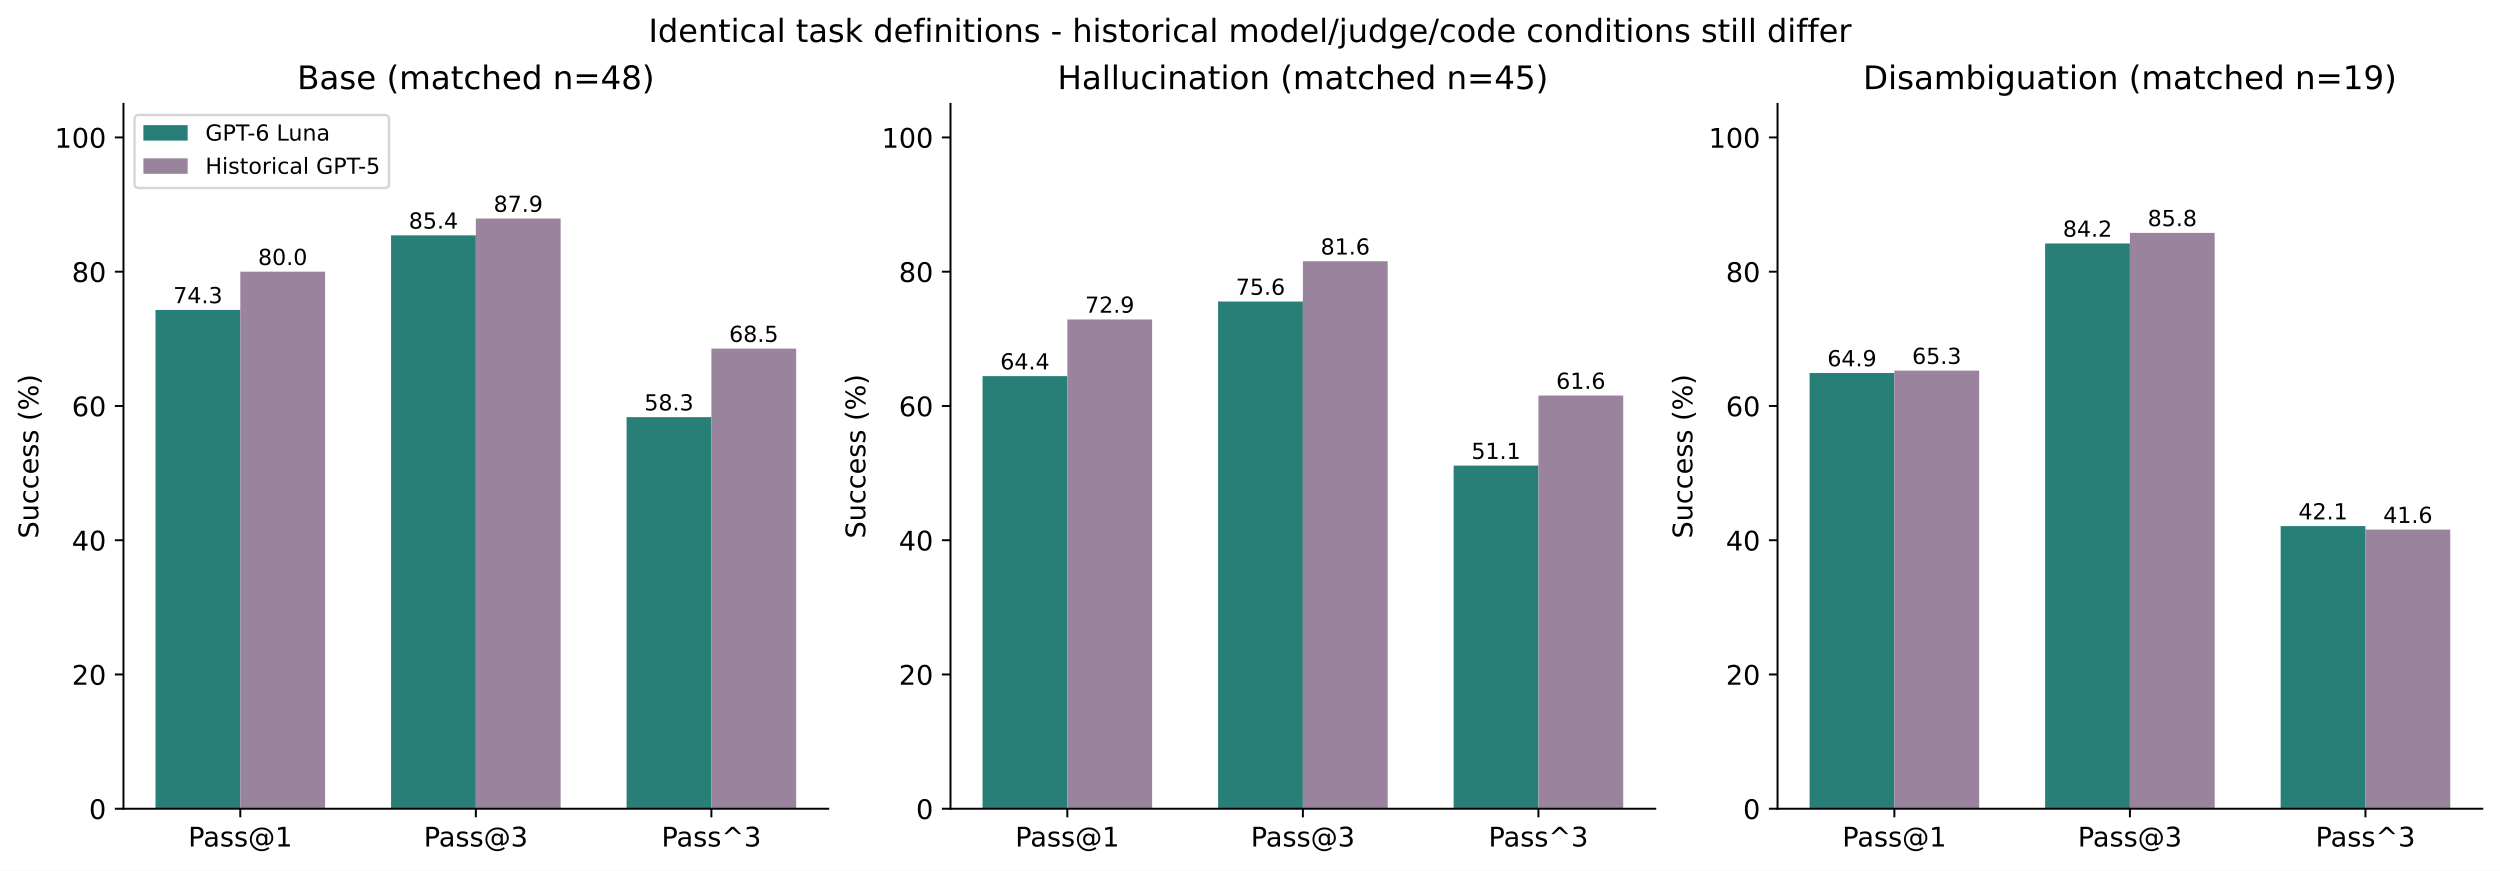
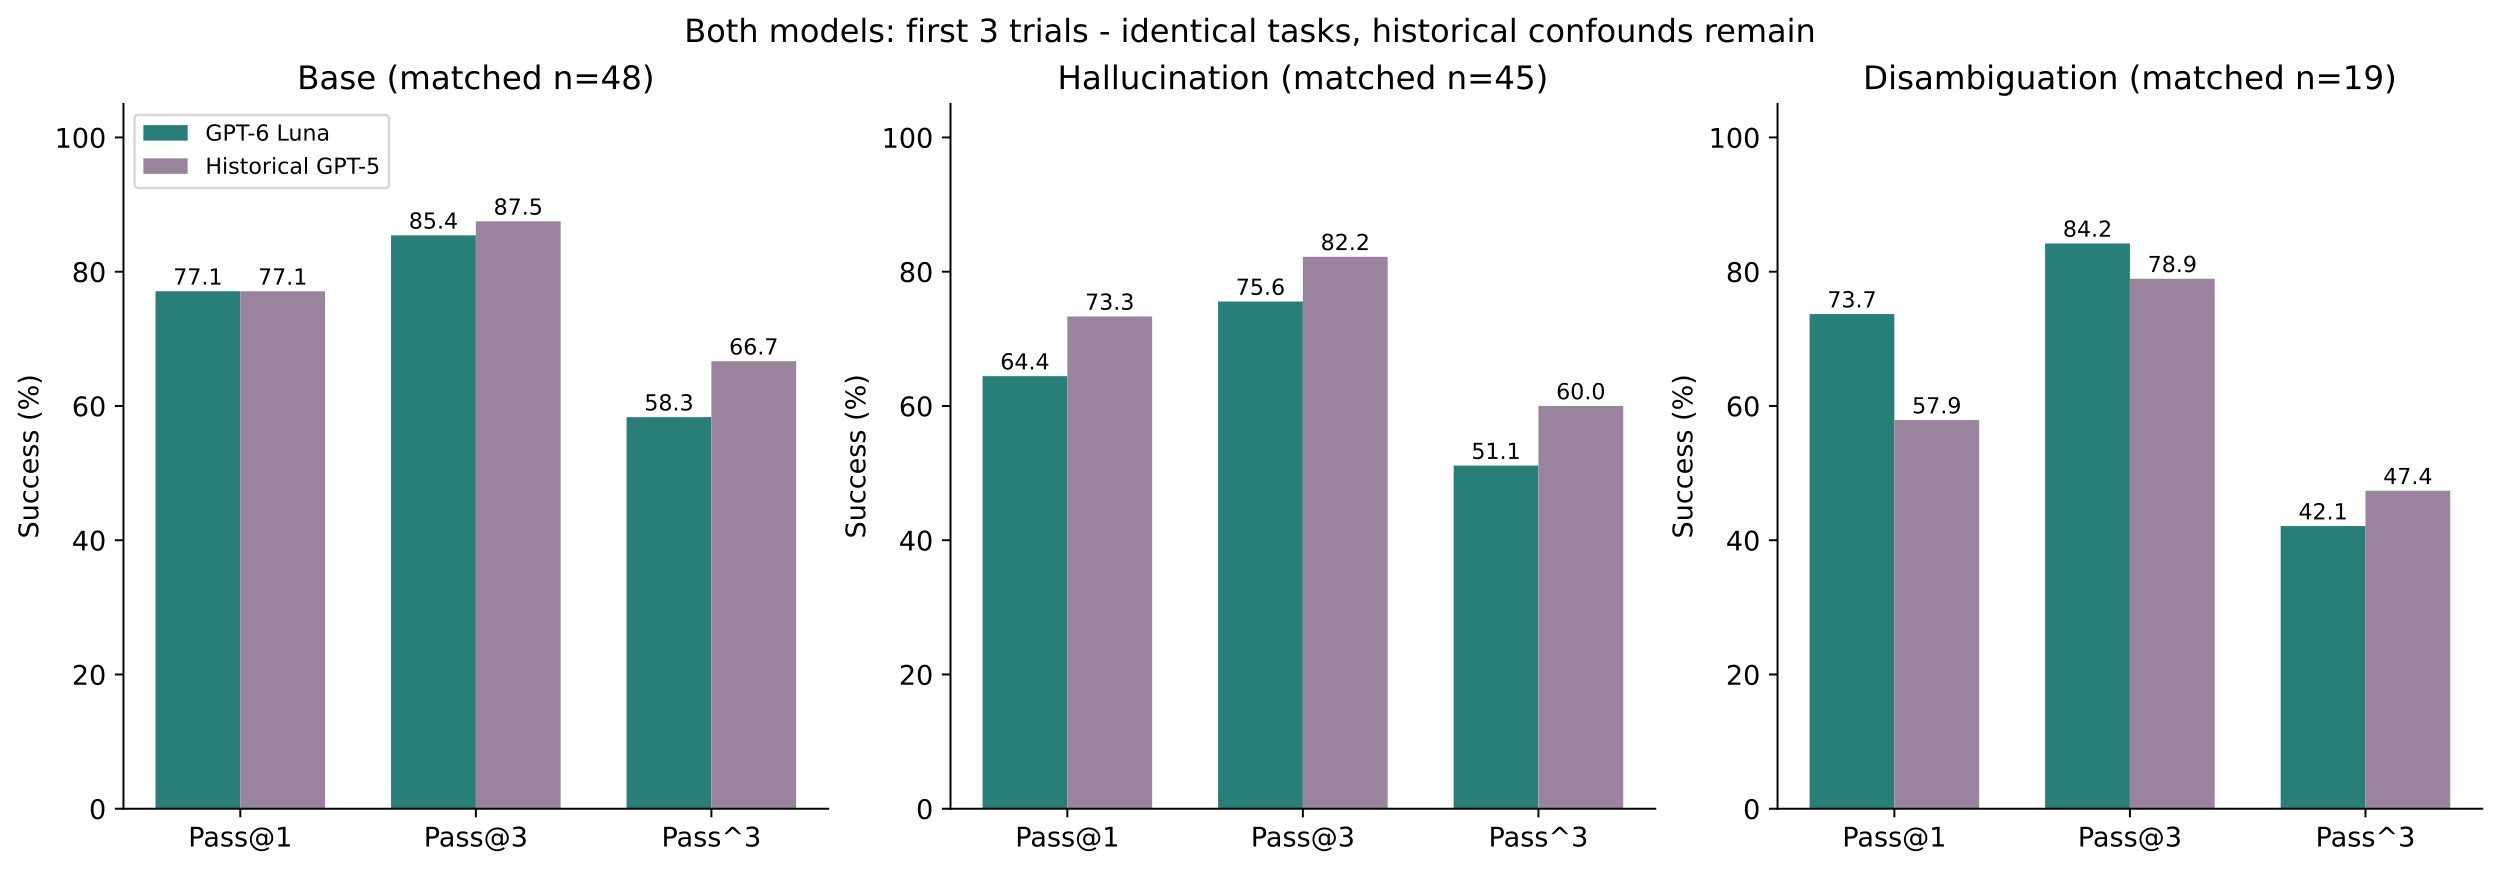
<svg xmlns="http://www.w3.org/2000/svg" xmlns:xlink="http://www.w3.org/1999/xlink" width="1016.4pt" height="354pt" viewBox="0 0 1016.4 354" version="1.1">
  <defs>
    <style type="text/css">*{stroke-linejoin: round; stroke-linecap: butt}</style>
  </defs>
  <g id="figure_1">
    <g id="patch_1">
      <path d="M 0 354  L 1016.4 354  L 1016.4 0  L 0 0  z " style="fill: #ffffff" />
    </g>
    <g id="axes_1">
      <g id="patch_2">
        <path d="M 50.196 328.8  L 336.72 328.8  L 336.72 42.231  L 50.196 42.231  z " style="fill: #ffffff" />
      </g>
      <g id="patch_3">
-         <path d="M 63.22 328.8  L 97.695 328.8  L 97.695 126.003  L 63.22 126.003  z " clip-path="url(#pa3210ae2be)" style="fill: #287f77" />
+         <path d="M 63.22 328.8  L 97.695 328.8  L 97.695 118.422  L 63.22 118.422  z " clip-path="url(#p5dd05ca5d8)" style="fill: #287f77" />
      </g>
      <g id="patch_4">
-         <path d="M 158.983 328.8  L 193.458 328.8  L 193.458 95.679  L 158.983 95.679  z " clip-path="url(#pa3210ae2be)" style="fill: #287f77" />
+         <path d="M 158.983 328.8  L 193.458 328.8  L 193.458 95.679  L 158.983 95.679  z " clip-path="url(#p5dd05ca5d8)" style="fill: #287f77" />
      </g>
      <g id="patch_5">
-         <path d="M 254.747 328.8  L 289.221 328.8  L 289.221 169.595  L 254.747 169.595  z " clip-path="url(#pa3210ae2be)" style="fill: #287f77" />
+         <path d="M 254.747 328.8  L 289.221 328.8  L 289.221 169.595  L 254.747 169.595  z " clip-path="url(#p5dd05ca5d8)" style="fill: #287f77" />
      </g>
      <g id="patch_6">
-         <path d="M 97.695 328.8  L 132.17 328.8  L 132.17 110.462  L 97.695 110.462  z " clip-path="url(#pa3210ae2be)" style="fill: #9a839d" />
+         <path d="M 97.695 328.8  L 132.17 328.8  L 132.17 118.422  L 97.695 118.422  z " clip-path="url(#p5dd05ca5d8)" style="fill: #9a839d" />
      </g>
      <g id="patch_7">
-         <path d="M 193.458 328.8  L 227.933 328.8  L 227.933 88.856  L 193.458 88.856  z " clip-path="url(#pa3210ae2be)" style="fill: #9a839d" />
+         <path d="M 193.458 328.8  L 227.933 328.8  L 227.933 89.993  L 193.458 89.993  z " clip-path="url(#p5dd05ca5d8)" style="fill: #9a839d" />
      </g>
      <g id="patch_8">
-         <path d="M 289.221 328.8  L 323.696 328.8  L 323.696 141.734  L 289.221 141.734  z " clip-path="url(#pa3210ae2be)" style="fill: #9a839d" />
+         <path d="M 289.221 328.8  L 323.696 328.8  L 323.696 146.852  L 289.221 146.852  z " clip-path="url(#p5dd05ca5d8)" style="fill: #9a839d" />
      </g>
      <g id="matplotlib.axis_1">
        <g id="xtick_1">
          <g id="line2d_1">
            <defs>
-               <path id="m918610b881" d="M 0 0  L 0 3.5  " style="stroke: #000000; stroke-width: 0.8" />
+               <path id="m0678f88f8f" d="M 0 0  L 0 3.5  " style="stroke: #000000; stroke-width: 0.8" />
            </defs>
            <g>
-               <use xlink:href="#m918610b881" x="97.695" y="328.8" style="stroke: #000000; stroke-width: 0.8" />
+               <use xlink:href="#m0678f88f8f" x="97.695" y="328.8" style="stroke: #000000; stroke-width: 0.8" />
            </g>
          </g>
          <g id="text_1">
            <text style="font-size: 11px; font-family: 'DejaVu Sans', 'Bitstream Vera Sans', 'Computer Modern Sans Serif', 'Lucida Grande', 'Verdana', 'Geneva', 'Lucid', 'Arial', 'Helvetica', 'Avant Garde', sans-serif; text-anchor: middle" x="97.695" y="344.157" transform="rotate(-0 97.69481 344.1569)">Pass@1</text>
          </g>
        </g>
        <g id="xtick_2">
          <g id="line2d_2">
            <g>
-               <use xlink:href="#m918610b881" x="193.458" y="328.8" style="stroke: #000000; stroke-width: 0.8" />
+               <use xlink:href="#m0678f88f8f" x="193.458" y="328.8" style="stroke: #000000; stroke-width: 0.8" />
            </g>
          </g>
          <g id="text_2">
            <text style="font-size: 11px; font-family: 'DejaVu Sans', 'Bitstream Vera Sans', 'Computer Modern Sans Serif', 'Lucida Grande', 'Verdana', 'Geneva', 'Lucid', 'Arial', 'Helvetica', 'Avant Garde', sans-serif; text-anchor: middle" x="193.458" y="344.157" transform="rotate(-0 193.458 344.1569)">Pass@3</text>
          </g>
        </g>
        <g id="xtick_3">
          <g id="line2d_3">
            <g>
-               <use xlink:href="#m918610b881" x="289.221" y="328.8" style="stroke: #000000; stroke-width: 0.8" />
+               <use xlink:href="#m0678f88f8f" x="289.221" y="328.8" style="stroke: #000000; stroke-width: 0.8" />
            </g>
          </g>
          <g id="text_3">
            <text style="font-size: 11px; font-family: 'DejaVu Sans', 'Bitstream Vera Sans', 'Computer Modern Sans Serif', 'Lucida Grande', 'Verdana', 'Geneva', 'Lucid', 'Arial', 'Helvetica', 'Avant Garde', sans-serif; text-anchor: middle" x="289.221" y="344.157" transform="rotate(-0 289.2213 344.1569)">Pass^3</text>
          </g>
        </g>
      </g>
      <g id="matplotlib.axis_2">
        <g id="ytick_1">
          <g id="line2d_4">
            <defs>
-               <path id="m95cbe82017" d="M 0 0  L -3.5 0  " style="stroke: #000000; stroke-width: 0.8" />
+               <path id="ma926990386" d="M 0 0  L -3.5 0  " style="stroke: #000000; stroke-width: 0.8" />
            </defs>
            <g>
-               <use xlink:href="#m95cbe82017" x="50.196" y="328.8" style="stroke: #000000; stroke-width: 0.8" />
+               <use xlink:href="#ma926990386" x="50.196" y="328.8" style="stroke: #000000; stroke-width: 0.8" />
            </g>
          </g>
          <g id="text_4">
            <text style="font-size: 11px; font-family: 'DejaVu Sans', 'Bitstream Vera Sans', 'Computer Modern Sans Serif', 'Lucida Grande', 'Verdana', 'Geneva', 'Lucid', 'Arial', 'Helvetica', 'Avant Garde', sans-serif; text-anchor: end" x="43.196" y="332.978" transform="rotate(-0 43.19625 332.9782)">0</text>
          </g>
        </g>
        <g id="ytick_2">
          <g id="line2d_5">
            <g>
-               <use xlink:href="#m95cbe82017" x="50.196" y="274.215" style="stroke: #000000; stroke-width: 0.8" />
+               <use xlink:href="#ma926990386" x="50.196" y="274.215" style="stroke: #000000; stroke-width: 0.8" />
            </g>
          </g>
          <g id="text_5">
            <text style="font-size: 11px; font-family: 'DejaVu Sans', 'Bitstream Vera Sans', 'Computer Modern Sans Serif', 'Lucida Grande', 'Verdana', 'Geneva', 'Lucid', 'Arial', 'Helvetica', 'Avant Garde', sans-serif; text-anchor: end" x="43.196" y="278.394" transform="rotate(-0 43.19625 278.3938)">20</text>
          </g>
        </g>
        <g id="ytick_3">
          <g id="line2d_6">
            <g>
-               <use xlink:href="#m95cbe82017" x="50.196" y="219.631" style="stroke: #000000; stroke-width: 0.8" />
+               <use xlink:href="#ma926990386" x="50.196" y="219.631" style="stroke: #000000; stroke-width: 0.8" />
            </g>
          </g>
          <g id="text_6">
            <text style="font-size: 11px; font-family: 'DejaVu Sans', 'Bitstream Vera Sans', 'Computer Modern Sans Serif', 'Lucida Grande', 'Verdana', 'Geneva', 'Lucid', 'Arial', 'Helvetica', 'Avant Garde', sans-serif; text-anchor: end" x="43.196" y="223.809" transform="rotate(-0 43.19625 223.8094)">40</text>
          </g>
        </g>
        <g id="ytick_4">
          <g id="line2d_7">
            <g>
-               <use xlink:href="#m95cbe82017" x="50.196" y="165.046" style="stroke: #000000; stroke-width: 0.8" />
+               <use xlink:href="#ma926990386" x="50.196" y="165.046" style="stroke: #000000; stroke-width: 0.8" />
            </g>
          </g>
          <g id="text_7">
            <text style="font-size: 11px; font-family: 'DejaVu Sans', 'Bitstream Vera Sans', 'Computer Modern Sans Serif', 'Lucida Grande', 'Verdana', 'Geneva', 'Lucid', 'Arial', 'Helvetica', 'Avant Garde', sans-serif; text-anchor: end" x="43.196" y="169.225" transform="rotate(-0 43.19625 169.225)">60</text>
          </g>
        </g>
        <g id="ytick_5">
          <g id="line2d_8">
            <g>
-               <use xlink:href="#m95cbe82017" x="50.196" y="110.462" style="stroke: #000000; stroke-width: 0.8" />
+               <use xlink:href="#ma926990386" x="50.196" y="110.462" style="stroke: #000000; stroke-width: 0.8" />
            </g>
          </g>
          <g id="text_8">
            <text style="font-size: 11px; font-family: 'DejaVu Sans', 'Bitstream Vera Sans', 'Computer Modern Sans Serif', 'Lucida Grande', 'Verdana', 'Geneva', 'Lucid', 'Arial', 'Helvetica', 'Avant Garde', sans-serif; text-anchor: end" x="43.196" y="114.641" transform="rotate(-0 43.19625 114.6406)">80</text>
          </g>
        </g>
        <g id="ytick_6">
          <g id="line2d_9">
            <g>
-               <use xlink:href="#m95cbe82017" x="50.196" y="55.878" style="stroke: #000000; stroke-width: 0.8" />
+               <use xlink:href="#ma926990386" x="50.196" y="55.878" style="stroke: #000000; stroke-width: 0.8" />
            </g>
          </g>
          <g id="text_9">
            <text style="font-size: 11px; font-family: 'DejaVu Sans', 'Bitstream Vera Sans', 'Computer Modern Sans Serif', 'Lucida Grande', 'Verdana', 'Geneva', 'Lucid', 'Arial', 'Helvetica', 'Avant Garde', sans-serif; text-anchor: end" x="43.196" y="60.056" transform="rotate(-0 43.19625 60.05624)">100</text>
          </g>
        </g>
        <g id="text_10">
          <text style="font-size: 11px; font-family: 'DejaVu Sans', 'Bitstream Vera Sans', 'Computer Modern Sans Serif', 'Lucida Grande', 'Verdana', 'Geneva', 'Lucid', 'Arial', 'Helvetica', 'Avant Garde', sans-serif; text-anchor: middle" x="15.557" y="185.515" transform="rotate(-90 15.55742 185.5155)">Success (%)</text>
        </g>
      </g>
      <g id="patch_9">
        <path d="M 50.196 328.8  L 50.196 42.231  " style="fill: none; stroke: #000000; stroke-width: 0.8; stroke-linejoin: miter; stroke-linecap: square" />
      </g>
      <g id="patch_10">
        <path d="M 50.196 328.8  L 336.72 328.8  " style="fill: none; stroke: #000000; stroke-width: 0.8; stroke-linejoin: miter; stroke-linecap: square" />
      </g>
      <g id="text_11">
-         <text style="font-size: 9px; font-family: 'DejaVu Sans', 'Bitstream Vera Sans', 'Computer Modern Sans Serif', 'Lucida Grande', 'Verdana', 'Geneva', 'Lucid', 'Arial', 'Helvetica', 'Avant Garde', sans-serif; text-anchor: middle" x="80.457" y="123.274" transform="rotate(-0 80.45743 123.2741)">74.3</text>
+         <text style="font-size: 9px; font-family: 'DejaVu Sans', 'Bitstream Vera Sans', 'Computer Modern Sans Serif', 'Lucida Grande', 'Verdana', 'Geneva', 'Lucid', 'Arial', 'Helvetica', 'Avant Garde', sans-serif; text-anchor: middle" x="80.457" y="115.693" transform="rotate(-0 80.45743 115.6929)">77.1</text>
      </g>
      <g id="text_12">
        <text style="font-size: 9px; font-family: 'DejaVu Sans', 'Bitstream Vera Sans', 'Computer Modern Sans Serif', 'Lucida Grande', 'Verdana', 'Geneva', 'Lucid', 'Arial', 'Helvetica', 'Avant Garde', sans-serif; text-anchor: middle" x="176.221" y="92.949" transform="rotate(-0 176.2207 92.94944)">85.4</text>
      </g>
      <g id="text_13">
        <text style="font-size: 9px; font-family: 'DejaVu Sans', 'Bitstream Vera Sans', 'Computer Modern Sans Serif', 'Lucida Grande', 'Verdana', 'Geneva', 'Lucid', 'Arial', 'Helvetica', 'Avant Garde', sans-serif; text-anchor: middle" x="271.984" y="166.866" transform="rotate(-0 271.9839 166.8658)">58.3</text>
      </g>
      <g id="text_14">
-         <text style="font-size: 9px; font-family: 'DejaVu Sans', 'Bitstream Vera Sans', 'Computer Modern Sans Serif', 'Lucida Grande', 'Verdana', 'Geneva', 'Lucid', 'Arial', 'Helvetica', 'Avant Garde', sans-serif; text-anchor: middle" x="114.932" y="107.733" transform="rotate(-0 114.9322 107.7327)">80.0</text>
+         <text style="font-size: 9px; font-family: 'DejaVu Sans', 'Bitstream Vera Sans', 'Computer Modern Sans Serif', 'Lucida Grande', 'Verdana', 'Geneva', 'Lucid', 'Arial', 'Helvetica', 'Avant Garde', sans-serif; text-anchor: middle" x="114.932" y="115.693" transform="rotate(-0 114.9322 115.6929)">77.1</text>
      </g>
      <g id="text_15">
-         <text style="font-size: 9px; font-family: 'DejaVu Sans', 'Bitstream Vera Sans', 'Computer Modern Sans Serif', 'Lucida Grande', 'Verdana', 'Geneva', 'Lucid', 'Arial', 'Helvetica', 'Avant Garde', sans-serif; text-anchor: middle" x="210.695" y="86.126" transform="rotate(-0 210.6954 86.12639)">87.9</text>
+         <text style="font-size: 9px; font-family: 'DejaVu Sans', 'Bitstream Vera Sans', 'Computer Modern Sans Serif', 'Lucida Grande', 'Verdana', 'Geneva', 'Lucid', 'Arial', 'Helvetica', 'Avant Garde', sans-serif; text-anchor: middle" x="210.695" y="87.264" transform="rotate(-0 210.6954 87.26356)">87.5</text>
      </g>
      <g id="text_16">
-         <text style="font-size: 9px; font-family: 'DejaVu Sans', 'Bitstream Vera Sans', 'Computer Modern Sans Serif', 'Lucida Grande', 'Verdana', 'Geneva', 'Lucid', 'Arial', 'Helvetica', 'Avant Garde', sans-serif; text-anchor: middle" x="306.459" y="139.005" transform="rotate(-0 306.4587 139.005)">68.5</text>
+         <text style="font-size: 9px; font-family: 'DejaVu Sans', 'Bitstream Vera Sans', 'Computer Modern Sans Serif', 'Lucida Grande', 'Verdana', 'Geneva', 'Lucid', 'Arial', 'Helvetica', 'Avant Garde', sans-serif; text-anchor: middle" x="306.459" y="144.122" transform="rotate(-0 306.4587 144.1223)">66.7</text>
      </g>
      <g id="text_17">
        <text style="font-size: 13.2px; font-family: 'DejaVu Sans', 'Bitstream Vera Sans', 'Computer Modern Sans Serif', 'Lucida Grande', 'Verdana', 'Geneva', 'Lucid', 'Arial', 'Helvetica', 'Avant Garde', sans-serif; text-anchor: middle" x="193.458" y="36.231" transform="rotate(-0 193.458 36.23143)">Base (matched n=48)</text>
      </g>
      <g id="legend_1">
        <g id="patch_11">
          <path d="M 56.496 76.433  L 156.358 76.433  Q 158.158 76.433 158.158 74.633  L 158.158 48.531  Q 158.158 46.731 156.358 46.731  L 56.496 46.731  Q 54.696 46.731 54.696 48.531  L 54.696 74.633  Q 54.696 76.433 56.496 76.433  z " style="fill: #ffffff; opacity: 0.8; stroke: #cccccc; stroke-linejoin: miter" />
        </g>
        <g id="patch_12">
          <path d="M 58.296 57.17  L 76.296 57.17  L 76.296 50.87  L 58.296 50.87  z " style="fill: #287f77" />
        </g>
        <g id="text_18">
          <text style="font-size: 9px; font-family: 'DejaVu Sans', 'Bitstream Vera Sans', 'Computer Modern Sans Serif', 'Lucida Grande', 'Verdana', 'Geneva', 'Lucid', 'Arial', 'Helvetica', 'Avant Garde', sans-serif; text-anchor: start" x="83.496" y="57.17" transform="rotate(-0 83.49625 57.17003)">GPT-6 Luna</text>
        </g>
        <g id="patch_13">
          <path d="M 58.296 70.671  L 76.296 70.671  L 76.296 64.371  L 58.296 64.371  z " style="fill: #9a839d" />
        </g>
        <g id="text_19">
          <text style="font-size: 9px; font-family: 'DejaVu Sans', 'Bitstream Vera Sans', 'Computer Modern Sans Serif', 'Lucida Grande', 'Verdana', 'Geneva', 'Lucid', 'Arial', 'Helvetica', 'Avant Garde', sans-serif; text-anchor: start" x="83.496" y="70.671" transform="rotate(-0 83.49625 70.67073)">Historical GPT-5</text>
        </g>
      </g>
    </g>
    <g id="axes_2">
      <g id="patch_14">
        <path d="M 386.436 328.8  L 672.96 328.8  L 672.96 42.231  L 386.436 42.231  z " style="fill: #ffffff" />
      </g>
      <g id="patch_15">
-         <path d="M 399.46 328.8  L 433.935 328.8  L 433.935 152.916  L 399.46 152.916  z " clip-path="url(#p4a65564132)" style="fill: #287f77" />
+         <path d="M 399.46 328.8  L 433.935 328.8  L 433.935 152.916  L 399.46 152.916  z " clip-path="url(#p92476bb4a9)" style="fill: #287f77" />
      </g>
      <g id="patch_16">
-         <path d="M 495.223 328.8  L 529.698 328.8  L 529.698 122.592  L 495.223 122.592  z " clip-path="url(#p4a65564132)" style="fill: #287f77" />
+         <path d="M 495.223 328.8  L 529.698 328.8  L 529.698 122.592  L 495.223 122.592  z " clip-path="url(#p92476bb4a9)" style="fill: #287f77" />
      </g>
      <g id="patch_17">
-         <path d="M 590.986 328.8  L 625.461 328.8  L 625.461 189.306  L 590.986 189.306  z " clip-path="url(#p4a65564132)" style="fill: #287f77" />
+         <path d="M 590.986 328.8  L 625.461 328.8  L 625.461 189.306  L 590.986 189.306  z " clip-path="url(#p92476bb4a9)" style="fill: #287f77" />
      </g>
      <g id="patch_18">
-         <path d="M 433.935 328.8  L 468.409 328.8  L 468.409 129.87  L 433.935 129.87  z " clip-path="url(#p4a65564132)" style="fill: #9a839d" />
+         <path d="M 433.935 328.8  L 468.409 328.8  L 468.409 128.657  L 433.935 128.657  z " clip-path="url(#p92476bb4a9)" style="fill: #9a839d" />
      </g>
      <g id="patch_19">
-         <path d="M 529.698 328.8  L 564.173 328.8  L 564.173 106.216  L 529.698 106.216  z " clip-path="url(#p4a65564132)" style="fill: #9a839d" />
+         <path d="M 529.698 328.8  L 564.173 328.8  L 564.173 104.397  L 529.698 104.397  z " clip-path="url(#p92476bb4a9)" style="fill: #9a839d" />
      </g>
      <g id="patch_20">
-         <path d="M 625.461 328.8  L 659.936 328.8  L 659.936 160.801  L 625.461 160.801  z " clip-path="url(#p4a65564132)" style="fill: #9a839d" />
+         <path d="M 625.461 328.8  L 659.936 328.8  L 659.936 165.046  L 625.461 165.046  z " clip-path="url(#p92476bb4a9)" style="fill: #9a839d" />
      </g>
      <g id="matplotlib.axis_3">
        <g id="xtick_4">
          <g id="line2d_10">
            <g>
-               <use xlink:href="#m918610b881" x="433.935" y="328.8" style="stroke: #000000; stroke-width: 0.8" />
+               <use xlink:href="#m0678f88f8f" x="433.935" y="328.8" style="stroke: #000000; stroke-width: 0.8" />
            </g>
          </g>
          <g id="text_20">
            <text style="font-size: 11px; font-family: 'DejaVu Sans', 'Bitstream Vera Sans', 'Computer Modern Sans Serif', 'Lucida Grande', 'Verdana', 'Geneva', 'Lucid', 'Arial', 'Helvetica', 'Avant Garde', sans-serif; text-anchor: middle" x="433.935" y="344.157" transform="rotate(-0 433.9347 344.1569)">Pass@1</text>
          </g>
        </g>
        <g id="xtick_5">
          <g id="line2d_11">
            <g>
-               <use xlink:href="#m918610b881" x="529.698" y="328.8" style="stroke: #000000; stroke-width: 0.8" />
+               <use xlink:href="#m0678f88f8f" x="529.698" y="328.8" style="stroke: #000000; stroke-width: 0.8" />
            </g>
          </g>
          <g id="text_21">
            <text style="font-size: 11px; font-family: 'DejaVu Sans', 'Bitstream Vera Sans', 'Computer Modern Sans Serif', 'Lucida Grande', 'Verdana', 'Geneva', 'Lucid', 'Arial', 'Helvetica', 'Avant Garde', sans-serif; text-anchor: middle" x="529.698" y="344.157" transform="rotate(-0 529.6979 344.1569)">Pass@3</text>
          </g>
        </g>
        <g id="xtick_6">
          <g id="line2d_12">
            <g>
-               <use xlink:href="#m918610b881" x="625.461" y="328.8" style="stroke: #000000; stroke-width: 0.8" />
+               <use xlink:href="#m0678f88f8f" x="625.461" y="328.8" style="stroke: #000000; stroke-width: 0.8" />
            </g>
          </g>
          <g id="text_22">
            <text style="font-size: 11px; font-family: 'DejaVu Sans', 'Bitstream Vera Sans', 'Computer Modern Sans Serif', 'Lucida Grande', 'Verdana', 'Geneva', 'Lucid', 'Arial', 'Helvetica', 'Avant Garde', sans-serif; text-anchor: middle" x="625.461" y="344.157" transform="rotate(-0 625.4611 344.1569)">Pass^3</text>
          </g>
        </g>
      </g>
      <g id="matplotlib.axis_4">
        <g id="ytick_7">
          <g id="line2d_13">
            <g>
-               <use xlink:href="#m95cbe82017" x="386.436" y="328.8" style="stroke: #000000; stroke-width: 0.8" />
+               <use xlink:href="#ma926990386" x="386.436" y="328.8" style="stroke: #000000; stroke-width: 0.8" />
            </g>
          </g>
          <g id="text_23">
            <text style="font-size: 11px; font-family: 'DejaVu Sans', 'Bitstream Vera Sans', 'Computer Modern Sans Serif', 'Lucida Grande', 'Verdana', 'Geneva', 'Lucid', 'Arial', 'Helvetica', 'Avant Garde', sans-serif; text-anchor: end" x="379.436" y="332.978" transform="rotate(-0 379.4361 332.9782)">0</text>
          </g>
        </g>
        <g id="ytick_8">
          <g id="line2d_14">
            <g>
-               <use xlink:href="#m95cbe82017" x="386.436" y="274.215" style="stroke: #000000; stroke-width: 0.8" />
+               <use xlink:href="#ma926990386" x="386.436" y="274.215" style="stroke: #000000; stroke-width: 0.8" />
            </g>
          </g>
          <g id="text_24">
            <text style="font-size: 11px; font-family: 'DejaVu Sans', 'Bitstream Vera Sans', 'Computer Modern Sans Serif', 'Lucida Grande', 'Verdana', 'Geneva', 'Lucid', 'Arial', 'Helvetica', 'Avant Garde', sans-serif; text-anchor: end" x="379.436" y="278.394" transform="rotate(-0 379.4361 278.3938)">20</text>
          </g>
        </g>
        <g id="ytick_9">
          <g id="line2d_15">
            <g>
-               <use xlink:href="#m95cbe82017" x="386.436" y="219.631" style="stroke: #000000; stroke-width: 0.8" />
+               <use xlink:href="#ma926990386" x="386.436" y="219.631" style="stroke: #000000; stroke-width: 0.8" />
            </g>
          </g>
          <g id="text_25">
            <text style="font-size: 11px; font-family: 'DejaVu Sans', 'Bitstream Vera Sans', 'Computer Modern Sans Serif', 'Lucida Grande', 'Verdana', 'Geneva', 'Lucid', 'Arial', 'Helvetica', 'Avant Garde', sans-serif; text-anchor: end" x="379.436" y="223.809" transform="rotate(-0 379.4361 223.8094)">40</text>
          </g>
        </g>
        <g id="ytick_10">
          <g id="line2d_16">
            <g>
-               <use xlink:href="#m95cbe82017" x="386.436" y="165.046" style="stroke: #000000; stroke-width: 0.8" />
+               <use xlink:href="#ma926990386" x="386.436" y="165.046" style="stroke: #000000; stroke-width: 0.8" />
            </g>
          </g>
          <g id="text_26">
            <text style="font-size: 11px; font-family: 'DejaVu Sans', 'Bitstream Vera Sans', 'Computer Modern Sans Serif', 'Lucida Grande', 'Verdana', 'Geneva', 'Lucid', 'Arial', 'Helvetica', 'Avant Garde', sans-serif; text-anchor: end" x="379.436" y="169.225" transform="rotate(-0 379.4361 169.225)">60</text>
          </g>
        </g>
        <g id="ytick_11">
          <g id="line2d_17">
            <g>
-               <use xlink:href="#m95cbe82017" x="386.436" y="110.462" style="stroke: #000000; stroke-width: 0.8" />
+               <use xlink:href="#ma926990386" x="386.436" y="110.462" style="stroke: #000000; stroke-width: 0.8" />
            </g>
          </g>
          <g id="text_27">
            <text style="font-size: 11px; font-family: 'DejaVu Sans', 'Bitstream Vera Sans', 'Computer Modern Sans Serif', 'Lucida Grande', 'Verdana', 'Geneva', 'Lucid', 'Arial', 'Helvetica', 'Avant Garde', sans-serif; text-anchor: end" x="379.436" y="114.641" transform="rotate(-0 379.4361 114.6406)">80</text>
          </g>
        </g>
        <g id="ytick_12">
          <g id="line2d_18">
            <g>
-               <use xlink:href="#m95cbe82017" x="386.436" y="55.878" style="stroke: #000000; stroke-width: 0.8" />
+               <use xlink:href="#ma926990386" x="386.436" y="55.878" style="stroke: #000000; stroke-width: 0.8" />
            </g>
          </g>
          <g id="text_28">
            <text style="font-size: 11px; font-family: 'DejaVu Sans', 'Bitstream Vera Sans', 'Computer Modern Sans Serif', 'Lucida Grande', 'Verdana', 'Geneva', 'Lucid', 'Arial', 'Helvetica', 'Avant Garde', sans-serif; text-anchor: end" x="379.436" y="60.056" transform="rotate(-0 379.4361 60.05624)">100</text>
          </g>
        </g>
        <g id="text_29">
          <text style="font-size: 11px; font-family: 'DejaVu Sans', 'Bitstream Vera Sans', 'Computer Modern Sans Serif', 'Lucida Grande', 'Verdana', 'Geneva', 'Lucid', 'Arial', 'Helvetica', 'Avant Garde', sans-serif; text-anchor: middle" x="351.797" y="185.515" transform="rotate(-90 351.7973 185.5155)">Success (%)</text>
        </g>
      </g>
      <g id="patch_21">
        <path d="M 386.436 328.8  L 386.436 42.231  " style="fill: none; stroke: #000000; stroke-width: 0.8; stroke-linejoin: miter; stroke-linecap: square" />
      </g>
      <g id="patch_22">
        <path d="M 386.436 328.8  L 672.96 328.8  " style="fill: none; stroke: #000000; stroke-width: 0.8; stroke-linejoin: miter; stroke-linecap: square" />
      </g>
      <g id="text_30">
        <text style="font-size: 9px; font-family: 'DejaVu Sans', 'Bitstream Vera Sans', 'Computer Modern Sans Serif', 'Lucida Grande', 'Verdana', 'Geneva', 'Lucid', 'Arial', 'Helvetica', 'Avant Garde', sans-serif; text-anchor: middle" x="416.697" y="150.187" transform="rotate(-0 416.6973 150.1872)">64.4</text>
      </g>
      <g id="text_31">
        <text style="font-size: 9px; font-family: 'DejaVu Sans', 'Bitstream Vera Sans', 'Computer Modern Sans Serif', 'Lucida Grande', 'Verdana', 'Geneva', 'Lucid', 'Arial', 'Helvetica', 'Avant Garde', sans-serif; text-anchor: middle" x="512.461" y="119.863" transform="rotate(-0 512.4605 119.8626)">75.6</text>
      </g>
      <g id="text_32">
        <text style="font-size: 9px; font-family: 'DejaVu Sans', 'Bitstream Vera Sans', 'Computer Modern Sans Serif', 'Lucida Grande', 'Verdana', 'Geneva', 'Lucid', 'Arial', 'Helvetica', 'Avant Garde', sans-serif; text-anchor: middle" x="608.224" y="186.577" transform="rotate(-0 608.2237 186.5768)">51.1</text>
      </g>
      <g id="text_33">
-         <text style="font-size: 9px; font-family: 'DejaVu Sans', 'Bitstream Vera Sans', 'Computer Modern Sans Serif', 'Lucida Grande', 'Verdana', 'Geneva', 'Lucid', 'Arial', 'Helvetica', 'Avant Garde', sans-serif; text-anchor: middle" x="451.172" y="127.14" transform="rotate(-0 451.172 127.1405)">72.9</text>
+         <text style="font-size: 9px; font-family: 'DejaVu Sans', 'Bitstream Vera Sans', 'Computer Modern Sans Serif', 'Lucida Grande', 'Verdana', 'Geneva', 'Lucid', 'Arial', 'Helvetica', 'Avant Garde', sans-serif; text-anchor: middle" x="451.172" y="125.928" transform="rotate(-0 451.172 125.9275)">73.3</text>
      </g>
      <g id="text_34">
-         <text style="font-size: 9px; font-family: 'DejaVu Sans', 'Bitstream Vera Sans', 'Computer Modern Sans Serif', 'Lucida Grande', 'Verdana', 'Geneva', 'Lucid', 'Arial', 'Helvetica', 'Avant Garde', sans-serif; text-anchor: middle" x="546.935" y="103.487" transform="rotate(-0 546.9353 103.4873)">81.6</text>
+         <text style="font-size: 9px; font-family: 'DejaVu Sans', 'Bitstream Vera Sans', 'Computer Modern Sans Serif', 'Lucida Grande', 'Verdana', 'Geneva', 'Lucid', 'Arial', 'Helvetica', 'Avant Garde', sans-serif; text-anchor: middle" x="546.935" y="101.668" transform="rotate(-0 546.9353 101.6678)">82.2</text>
      </g>
      <g id="text_35">
-         <text style="font-size: 9px; font-family: 'DejaVu Sans', 'Bitstream Vera Sans', 'Computer Modern Sans Serif', 'Lucida Grande', 'Verdana', 'Geneva', 'Lucid', 'Arial', 'Helvetica', 'Avant Garde', sans-serif; text-anchor: middle" x="642.698" y="158.072" transform="rotate(-0 642.6985 158.0717)">61.6</text>
+         <text style="font-size: 9px; font-family: 'DejaVu Sans', 'Bitstream Vera Sans', 'Computer Modern Sans Serif', 'Lucida Grande', 'Verdana', 'Geneva', 'Lucid', 'Arial', 'Helvetica', 'Avant Garde', sans-serif; text-anchor: middle" x="642.698" y="162.317" transform="rotate(-0 642.6985 162.3171)">60.0</text>
      </g>
      <g id="text_36">
        <text style="font-size: 13.2px; font-family: 'DejaVu Sans', 'Bitstream Vera Sans', 'Computer Modern Sans Serif', 'Lucida Grande', 'Verdana', 'Geneva', 'Lucid', 'Arial', 'Helvetica', 'Avant Garde', sans-serif; text-anchor: middle" x="529.698" y="36.231" transform="rotate(-0 529.6979 36.23143)">Hallucination (matched n=45)</text>
      </g>
    </g>
    <g id="axes_3">
      <g id="patch_23">
        <path d="M 722.676 328.8  L 1009.2 328.8  L 1009.2 42.231  L 722.676 42.231  z " style="fill: #ffffff" />
      </g>
      <g id="patch_24">
-         <path d="M 735.7 328.8  L 770.174 328.8  L 770.174 151.64  L 735.7 151.64  z " clip-path="url(#pb0d7585066)" style="fill: #287f77" />
+         <path d="M 735.7 328.8  L 770.174 328.8  L 770.174 127.699  L 735.7 127.699  z " clip-path="url(#pba10f33da5)" style="fill: #287f77" />
      </g>
      <g id="patch_25">
-         <path d="M 831.463 328.8  L 865.938 328.8  L 865.938 98.97  L 831.463 98.97  z " clip-path="url(#pb0d7585066)" style="fill: #287f77" />
+         <path d="M 831.463 328.8  L 865.938 328.8  L 865.938 98.97  L 831.463 98.97  z " clip-path="url(#pba10f33da5)" style="fill: #287f77" />
      </g>
      <g id="patch_26">
-         <path d="M 927.226 328.8  L 961.701 328.8  L 961.701 213.885  L 927.226 213.885  z " clip-path="url(#pb0d7585066)" style="fill: #287f77" />
+         <path d="M 927.226 328.8  L 961.701 328.8  L 961.701 213.885  L 927.226 213.885  z " clip-path="url(#pba10f33da5)" style="fill: #287f77" />
      </g>
      <g id="patch_27">
-         <path d="M 770.174 328.8  L 804.649 328.8  L 804.649 150.682  L 770.174 150.682  z " clip-path="url(#pb0d7585066)" style="fill: #9a839d" />
+         <path d="M 770.174 328.8  L 804.649 328.8  L 804.649 170.792  L 770.174 170.792  z " clip-path="url(#pba10f33da5)" style="fill: #9a839d" />
      </g>
      <g id="patch_28">
-         <path d="M 865.938 328.8  L 900.412 328.8  L 900.412 94.661  L 865.938 94.661  z " clip-path="url(#pb0d7585066)" style="fill: #9a839d" />
+         <path d="M 865.938 328.8  L 900.412 328.8  L 900.412 113.335  L 865.938 113.335  z " clip-path="url(#pba10f33da5)" style="fill: #9a839d" />
      </g>
      <g id="patch_29">
-         <path d="M 961.701 328.8  L 996.176 328.8  L 996.176 215.321  L 961.701 215.321  z " clip-path="url(#pb0d7585066)" style="fill: #9a839d" />
+         <path d="M 961.701 328.8  L 996.176 328.8  L 996.176 199.521  L 961.701 199.521  z " clip-path="url(#pba10f33da5)" style="fill: #9a839d" />
      </g>
      <g id="matplotlib.axis_5">
        <g id="xtick_7">
          <g id="line2d_19">
            <g>
-               <use xlink:href="#m918610b881" x="770.174" y="328.8" style="stroke: #000000; stroke-width: 0.8" />
+               <use xlink:href="#m0678f88f8f" x="770.174" y="328.8" style="stroke: #000000; stroke-width: 0.8" />
            </g>
          </g>
          <g id="text_37">
            <text style="font-size: 11px; font-family: 'DejaVu Sans', 'Bitstream Vera Sans', 'Computer Modern Sans Serif', 'Lucida Grande', 'Verdana', 'Geneva', 'Lucid', 'Arial', 'Helvetica', 'Avant Garde', sans-serif; text-anchor: middle" x="770.174" y="344.157" transform="rotate(-0 770.1745 344.1569)">Pass@1</text>
          </g>
        </g>
        <g id="xtick_8">
          <g id="line2d_20">
            <g>
-               <use xlink:href="#m918610b881" x="865.938" y="328.8" style="stroke: #000000; stroke-width: 0.8" />
+               <use xlink:href="#m0678f88f8f" x="865.938" y="328.8" style="stroke: #000000; stroke-width: 0.8" />
            </g>
          </g>
          <g id="text_38">
            <text style="font-size: 11px; font-family: 'DejaVu Sans', 'Bitstream Vera Sans', 'Computer Modern Sans Serif', 'Lucida Grande', 'Verdana', 'Geneva', 'Lucid', 'Arial', 'Helvetica', 'Avant Garde', sans-serif; text-anchor: middle" x="865.938" y="344.157" transform="rotate(-0 865.9377 344.1569)">Pass@3</text>
          </g>
        </g>
        <g id="xtick_9">
          <g id="line2d_21">
            <g>
-               <use xlink:href="#m918610b881" x="961.701" y="328.8" style="stroke: #000000; stroke-width: 0.8" />
+               <use xlink:href="#m0678f88f8f" x="961.701" y="328.8" style="stroke: #000000; stroke-width: 0.8" />
            </g>
          </g>
          <g id="text_39">
            <text style="font-size: 11px; font-family: 'DejaVu Sans', 'Bitstream Vera Sans', 'Computer Modern Sans Serif', 'Lucida Grande', 'Verdana', 'Geneva', 'Lucid', 'Arial', 'Helvetica', 'Avant Garde', sans-serif; text-anchor: middle" x="961.701" y="344.157" transform="rotate(-0 961.701 344.1569)">Pass^3</text>
          </g>
        </g>
      </g>
      <g id="matplotlib.axis_6">
        <g id="ytick_13">
          <g id="line2d_22">
            <g>
-               <use xlink:href="#m95cbe82017" x="722.676" y="328.8" style="stroke: #000000; stroke-width: 0.8" />
+               <use xlink:href="#ma926990386" x="722.676" y="328.8" style="stroke: #000000; stroke-width: 0.8" />
            </g>
          </g>
          <g id="text_40">
            <text style="font-size: 11px; font-family: 'DejaVu Sans', 'Bitstream Vera Sans', 'Computer Modern Sans Serif', 'Lucida Grande', 'Verdana', 'Geneva', 'Lucid', 'Arial', 'Helvetica', 'Avant Garde', sans-serif; text-anchor: end" x="715.676" y="332.978" transform="rotate(-0 715.6759 332.9782)">0</text>
          </g>
        </g>
        <g id="ytick_14">
          <g id="line2d_23">
            <g>
-               <use xlink:href="#m95cbe82017" x="722.676" y="274.215" style="stroke: #000000; stroke-width: 0.8" />
+               <use xlink:href="#ma926990386" x="722.676" y="274.215" style="stroke: #000000; stroke-width: 0.8" />
            </g>
          </g>
          <g id="text_41">
            <text style="font-size: 11px; font-family: 'DejaVu Sans', 'Bitstream Vera Sans', 'Computer Modern Sans Serif', 'Lucida Grande', 'Verdana', 'Geneva', 'Lucid', 'Arial', 'Helvetica', 'Avant Garde', sans-serif; text-anchor: end" x="715.676" y="278.394" transform="rotate(-0 715.6759 278.3938)">20</text>
          </g>
        </g>
        <g id="ytick_15">
          <g id="line2d_24">
            <g>
-               <use xlink:href="#m95cbe82017" x="722.676" y="219.631" style="stroke: #000000; stroke-width: 0.8" />
+               <use xlink:href="#ma926990386" x="722.676" y="219.631" style="stroke: #000000; stroke-width: 0.8" />
            </g>
          </g>
          <g id="text_42">
            <text style="font-size: 11px; font-family: 'DejaVu Sans', 'Bitstream Vera Sans', 'Computer Modern Sans Serif', 'Lucida Grande', 'Verdana', 'Geneva', 'Lucid', 'Arial', 'Helvetica', 'Avant Garde', sans-serif; text-anchor: end" x="715.676" y="223.809" transform="rotate(-0 715.6759 223.8094)">40</text>
          </g>
        </g>
        <g id="ytick_16">
          <g id="line2d_25">
            <g>
-               <use xlink:href="#m95cbe82017" x="722.676" y="165.046" style="stroke: #000000; stroke-width: 0.8" />
+               <use xlink:href="#ma926990386" x="722.676" y="165.046" style="stroke: #000000; stroke-width: 0.8" />
            </g>
          </g>
          <g id="text_43">
            <text style="font-size: 11px; font-family: 'DejaVu Sans', 'Bitstream Vera Sans', 'Computer Modern Sans Serif', 'Lucida Grande', 'Verdana', 'Geneva', 'Lucid', 'Arial', 'Helvetica', 'Avant Garde', sans-serif; text-anchor: end" x="715.676" y="169.225" transform="rotate(-0 715.6759 169.225)">60</text>
          </g>
        </g>
        <g id="ytick_17">
          <g id="line2d_26">
            <g>
-               <use xlink:href="#m95cbe82017" x="722.676" y="110.462" style="stroke: #000000; stroke-width: 0.8" />
+               <use xlink:href="#ma926990386" x="722.676" y="110.462" style="stroke: #000000; stroke-width: 0.8" />
            </g>
          </g>
          <g id="text_44">
            <text style="font-size: 11px; font-family: 'DejaVu Sans', 'Bitstream Vera Sans', 'Computer Modern Sans Serif', 'Lucida Grande', 'Verdana', 'Geneva', 'Lucid', 'Arial', 'Helvetica', 'Avant Garde', sans-serif; text-anchor: end" x="715.676" y="114.641" transform="rotate(-0 715.6759 114.6406)">80</text>
          </g>
        </g>
        <g id="ytick_18">
          <g id="line2d_27">
            <g>
-               <use xlink:href="#m95cbe82017" x="722.676" y="55.878" style="stroke: #000000; stroke-width: 0.8" />
+               <use xlink:href="#ma926990386" x="722.676" y="55.878" style="stroke: #000000; stroke-width: 0.8" />
            </g>
          </g>
          <g id="text_45">
            <text style="font-size: 11px; font-family: 'DejaVu Sans', 'Bitstream Vera Sans', 'Computer Modern Sans Serif', 'Lucida Grande', 'Verdana', 'Geneva', 'Lucid', 'Arial', 'Helvetica', 'Avant Garde', sans-serif; text-anchor: end" x="715.676" y="60.056" transform="rotate(-0 715.6759 60.05624)">100</text>
          </g>
        </g>
        <g id="text_46">
          <text style="font-size: 11px; font-family: 'DejaVu Sans', 'Bitstream Vera Sans', 'Computer Modern Sans Serif', 'Lucida Grande', 'Verdana', 'Geneva', 'Lucid', 'Arial', 'Helvetica', 'Avant Garde', sans-serif; text-anchor: middle" x="688.037" y="185.515" transform="rotate(-90 688.0371 185.5155)">Success (%)</text>
        </g>
      </g>
      <g id="patch_30">
        <path d="M 722.676 328.8  L 722.676 42.231  " style="fill: none; stroke: #000000; stroke-width: 0.8; stroke-linejoin: miter; stroke-linecap: square" />
      </g>
      <g id="patch_31">
        <path d="M 722.676 328.8  L 1009.2 328.8  " style="fill: none; stroke: #000000; stroke-width: 0.8; stroke-linejoin: miter; stroke-linecap: square" />
      </g>
      <g id="text_47">
-         <text style="font-size: 9px; font-family: 'DejaVu Sans', 'Bitstream Vera Sans', 'Computer Modern Sans Serif', 'Lucida Grande', 'Verdana', 'Geneva', 'Lucid', 'Arial', 'Helvetica', 'Avant Garde', sans-serif; text-anchor: middle" x="752.937" y="148.91" transform="rotate(-0 752.9371 148.9104)">64.9</text>
+         <text style="font-size: 9px; font-family: 'DejaVu Sans', 'Bitstream Vera Sans', 'Computer Modern Sans Serif', 'Lucida Grande', 'Verdana', 'Geneva', 'Lucid', 'Arial', 'Helvetica', 'Avant Garde', sans-serif; text-anchor: middle" x="752.937" y="124.97" transform="rotate(-0 752.9371 124.9699)">73.7</text>
      </g>
      <g id="text_48">
        <text style="font-size: 9px; font-family: 'DejaVu Sans', 'Bitstream Vera Sans', 'Computer Modern Sans Serif', 'Lucida Grande', 'Verdana', 'Geneva', 'Lucid', 'Arial', 'Helvetica', 'Avant Garde', sans-serif; text-anchor: middle" x="848.7" y="96.241" transform="rotate(-0 848.7003 96.24126)">84.2</text>
      </g>
      <g id="text_49">
        <text style="font-size: 9px; font-family: 'DejaVu Sans', 'Bitstream Vera Sans', 'Computer Modern Sans Serif', 'Lucida Grande', 'Verdana', 'Geneva', 'Lucid', 'Arial', 'Helvetica', 'Avant Garde', sans-serif; text-anchor: middle" x="944.464" y="211.156" transform="rotate(-0 944.4636 211.1558)">42.1</text>
      </g>
      <g id="text_50">
-         <text style="font-size: 9px; font-family: 'DejaVu Sans', 'Bitstream Vera Sans', 'Computer Modern Sans Serif', 'Lucida Grande', 'Verdana', 'Geneva', 'Lucid', 'Arial', 'Helvetica', 'Avant Garde', sans-serif; text-anchor: middle" x="787.412" y="147.953" transform="rotate(-0 787.4119 147.9528)">65.3</text>
+         <text style="font-size: 9px; font-family: 'DejaVu Sans', 'Bitstream Vera Sans', 'Computer Modern Sans Serif', 'Lucida Grande', 'Verdana', 'Geneva', 'Lucid', 'Arial', 'Helvetica', 'Avant Garde', sans-serif; text-anchor: middle" x="787.412" y="168.063" transform="rotate(-0 787.4119 168.0628)">57.9</text>
      </g>
      <g id="text_51">
-         <text style="font-size: 9px; font-family: 'DejaVu Sans', 'Bitstream Vera Sans', 'Computer Modern Sans Serif', 'Lucida Grande', 'Verdana', 'Geneva', 'Lucid', 'Arial', 'Helvetica', 'Avant Garde', sans-serif; text-anchor: middle" x="883.175" y="91.932" transform="rotate(-0 883.1751 91.93196)">85.8</text>
+         <text style="font-size: 9px; font-family: 'DejaVu Sans', 'Bitstream Vera Sans', 'Computer Modern Sans Serif', 'Lucida Grande', 'Verdana', 'Geneva', 'Lucid', 'Arial', 'Helvetica', 'Avant Garde', sans-serif; text-anchor: middle" x="883.175" y="110.606" transform="rotate(-0 883.1751 110.6056)">78.9</text>
      </g>
      <g id="text_52">
-         <text style="font-size: 9px; font-family: 'DejaVu Sans', 'Bitstream Vera Sans', 'Computer Modern Sans Serif', 'Lucida Grande', 'Verdana', 'Geneva', 'Lucid', 'Arial', 'Helvetica', 'Avant Garde', sans-serif; text-anchor: middle" x="978.938" y="212.592" transform="rotate(-0 978.9383 212.5922)">41.6</text>
+         <text style="font-size: 9px; font-family: 'DejaVu Sans', 'Bitstream Vera Sans', 'Computer Modern Sans Serif', 'Lucida Grande', 'Verdana', 'Geneva', 'Lucid', 'Arial', 'Helvetica', 'Avant Garde', sans-serif; text-anchor: middle" x="978.938" y="196.791" transform="rotate(-0 978.9383 196.7915)">47.4</text>
      </g>
      <g id="text_53">
        <text style="font-size: 13.2px; font-family: 'DejaVu Sans', 'Bitstream Vera Sans', 'Computer Modern Sans Serif', 'Lucida Grande', 'Verdana', 'Geneva', 'Lucid', 'Arial', 'Helvetica', 'Avant Garde', sans-serif; text-anchor: middle" x="865.938" y="36.231" transform="rotate(-0 865.9377 36.23143)">Disambiguation (matched n=19)</text>
      </g>
    </g>
    <g id="text_54">
-       <text style="font-size: 13px; font-family: 'DejaVu Sans', 'Bitstream Vera Sans', 'Computer Modern Sans Serif', 'Lucida Grande', 'Verdana', 'Geneva', 'Lucid', 'Arial', 'Helvetica', 'Avant Garde', sans-serif; text-anchor: middle" x="508.2" y="17.078" transform="rotate(-0 508.1998 17.07797)">Identical task definitions - historical model/judge/code conditions still differ</text>
+       <text style="font-size: 13px; font-family: 'DejaVu Sans', 'Bitstream Vera Sans', 'Computer Modern Sans Serif', 'Lucida Grande', 'Verdana', 'Geneva', 'Lucid', 'Arial', 'Helvetica', 'Avant Garde', sans-serif; text-anchor: middle" x="508.2" y="17.078" transform="rotate(-0 508.1998 17.07797)">Both models: first 3 trials - identical tasks, historical confounds remain</text>
    </g>
  </g>
  <defs>
-     <clipPath id="pa3210ae2be">
+     <clipPath id="p5dd05ca5d8">
      <rect x="50.196" y="42.231" width="286.524" height="286.568" />
    </clipPath>
-     <clipPath id="p4a65564132">
+     <clipPath id="p92476bb4a9">
      <rect x="386.436" y="42.231" width="286.524" height="286.568" />
    </clipPath>
-     <clipPath id="pb0d7585066">
+     <clipPath id="pba10f33da5">
      <rect x="722.676" y="42.231" width="286.524" height="286.568" />
    </clipPath>
  </defs>
</svg>
